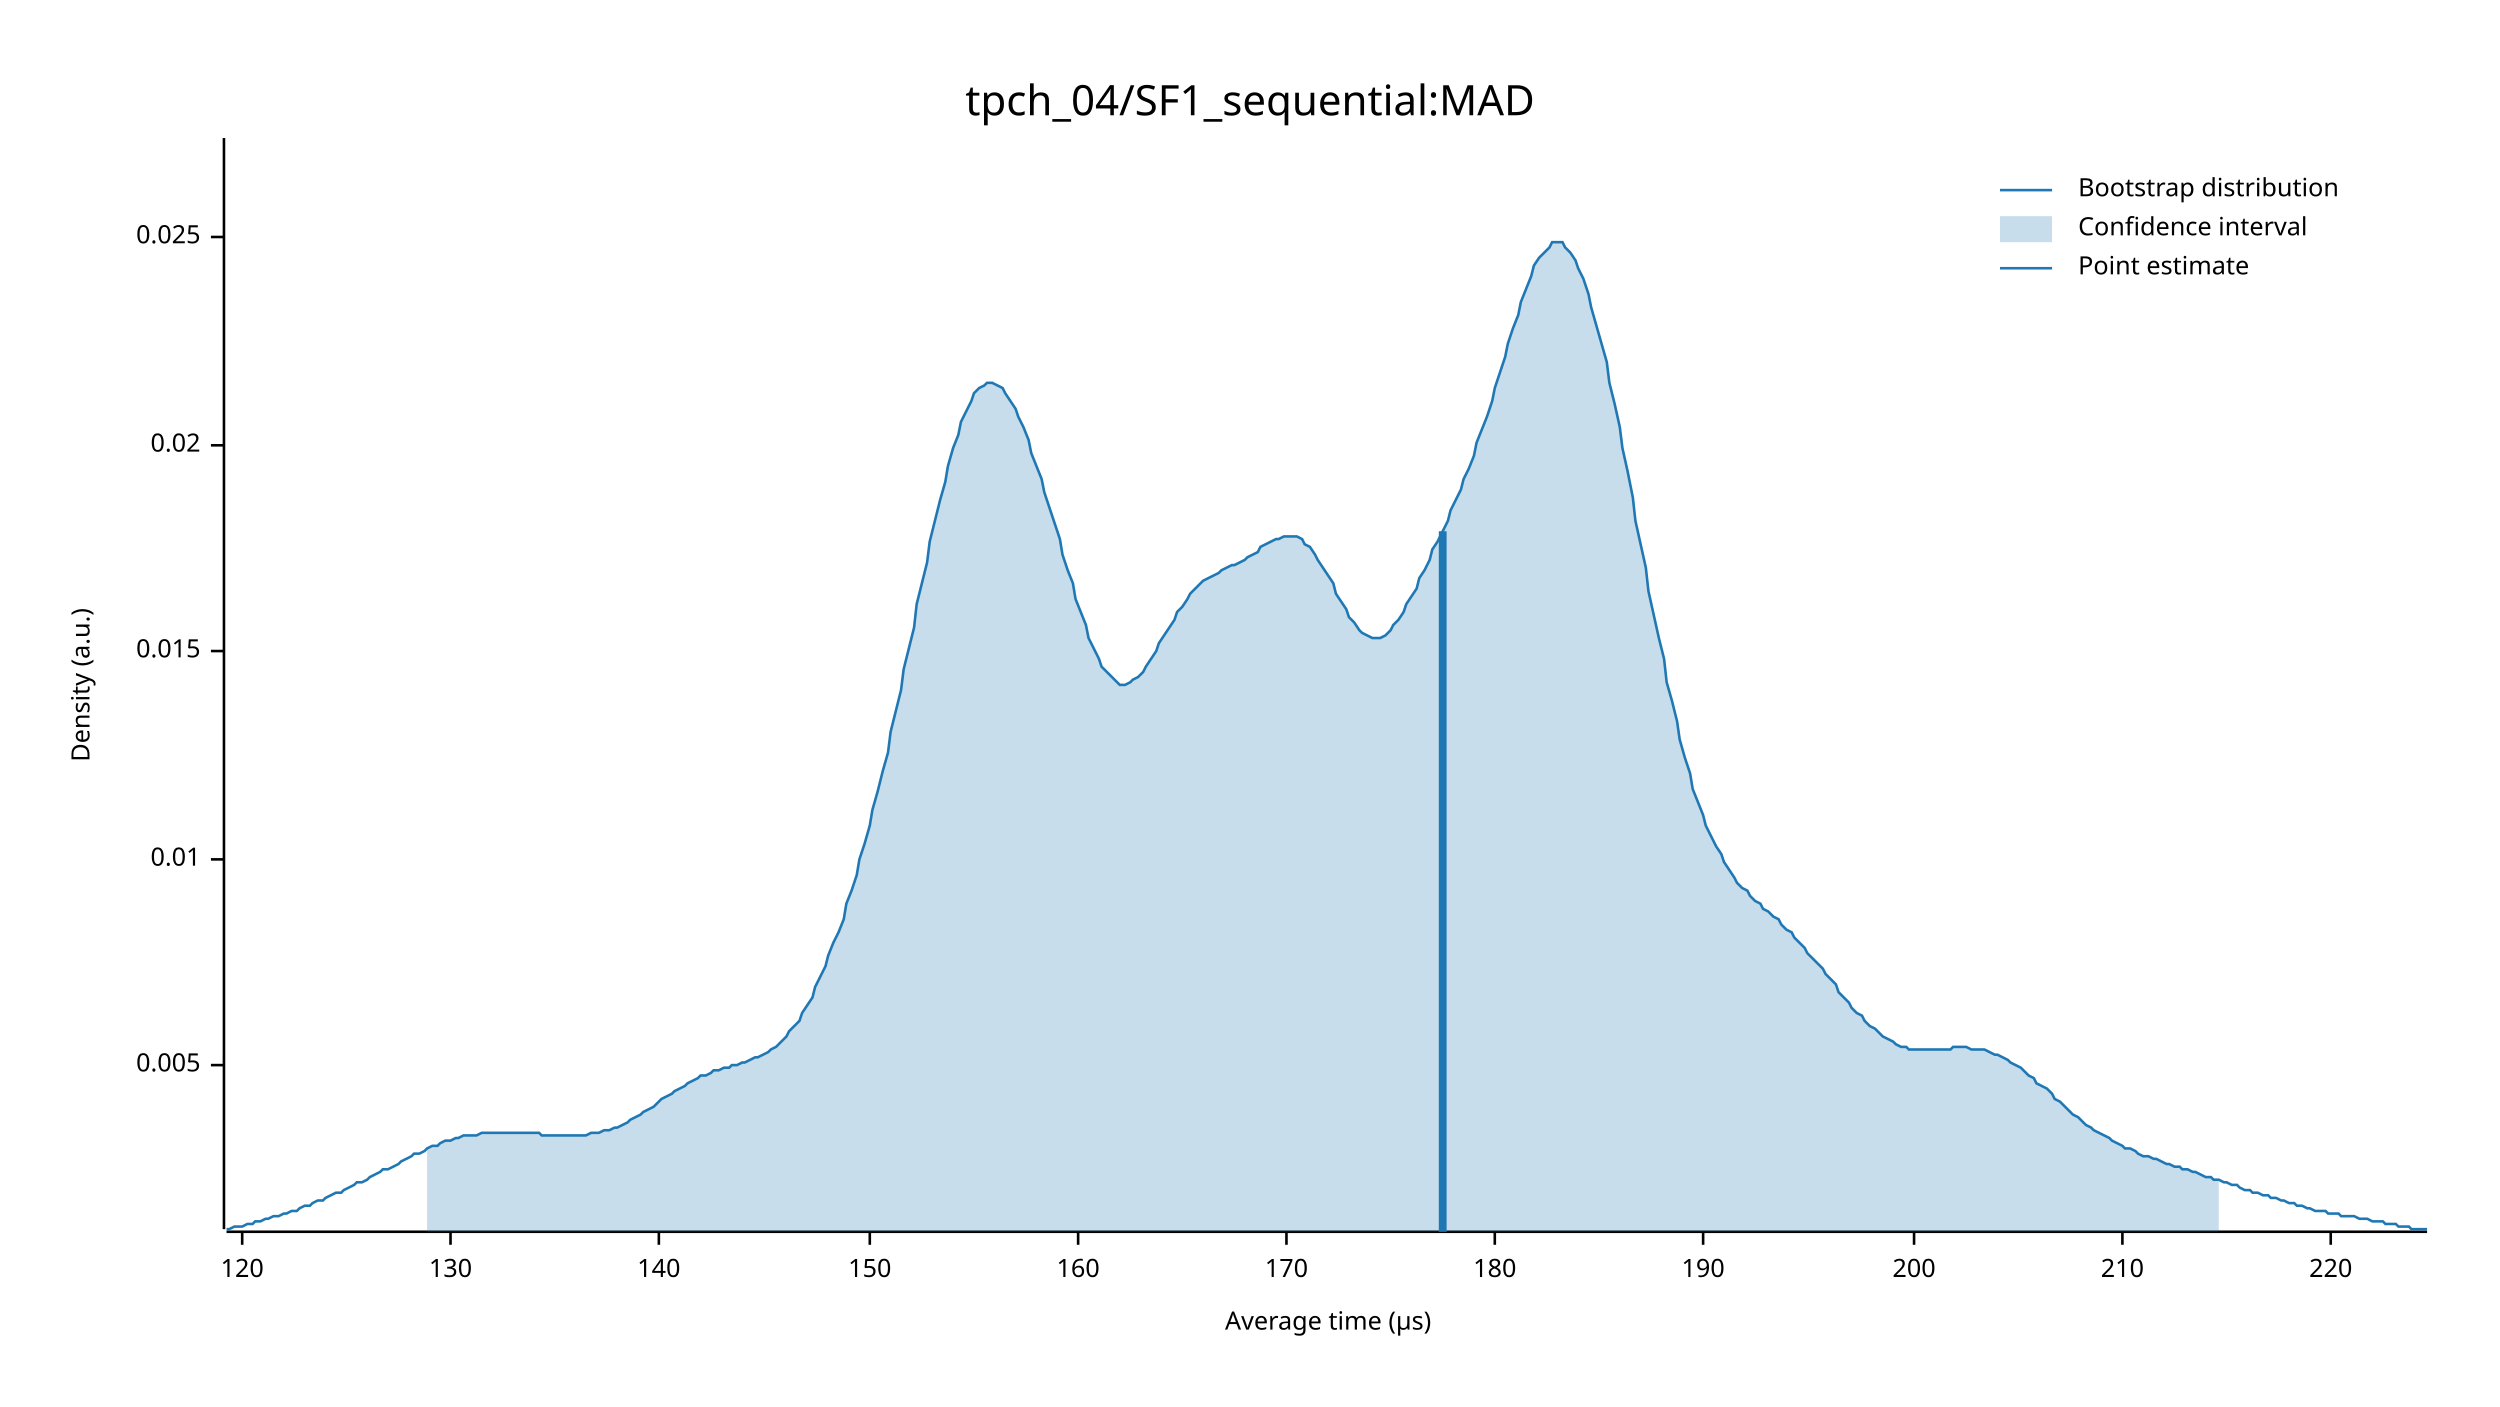
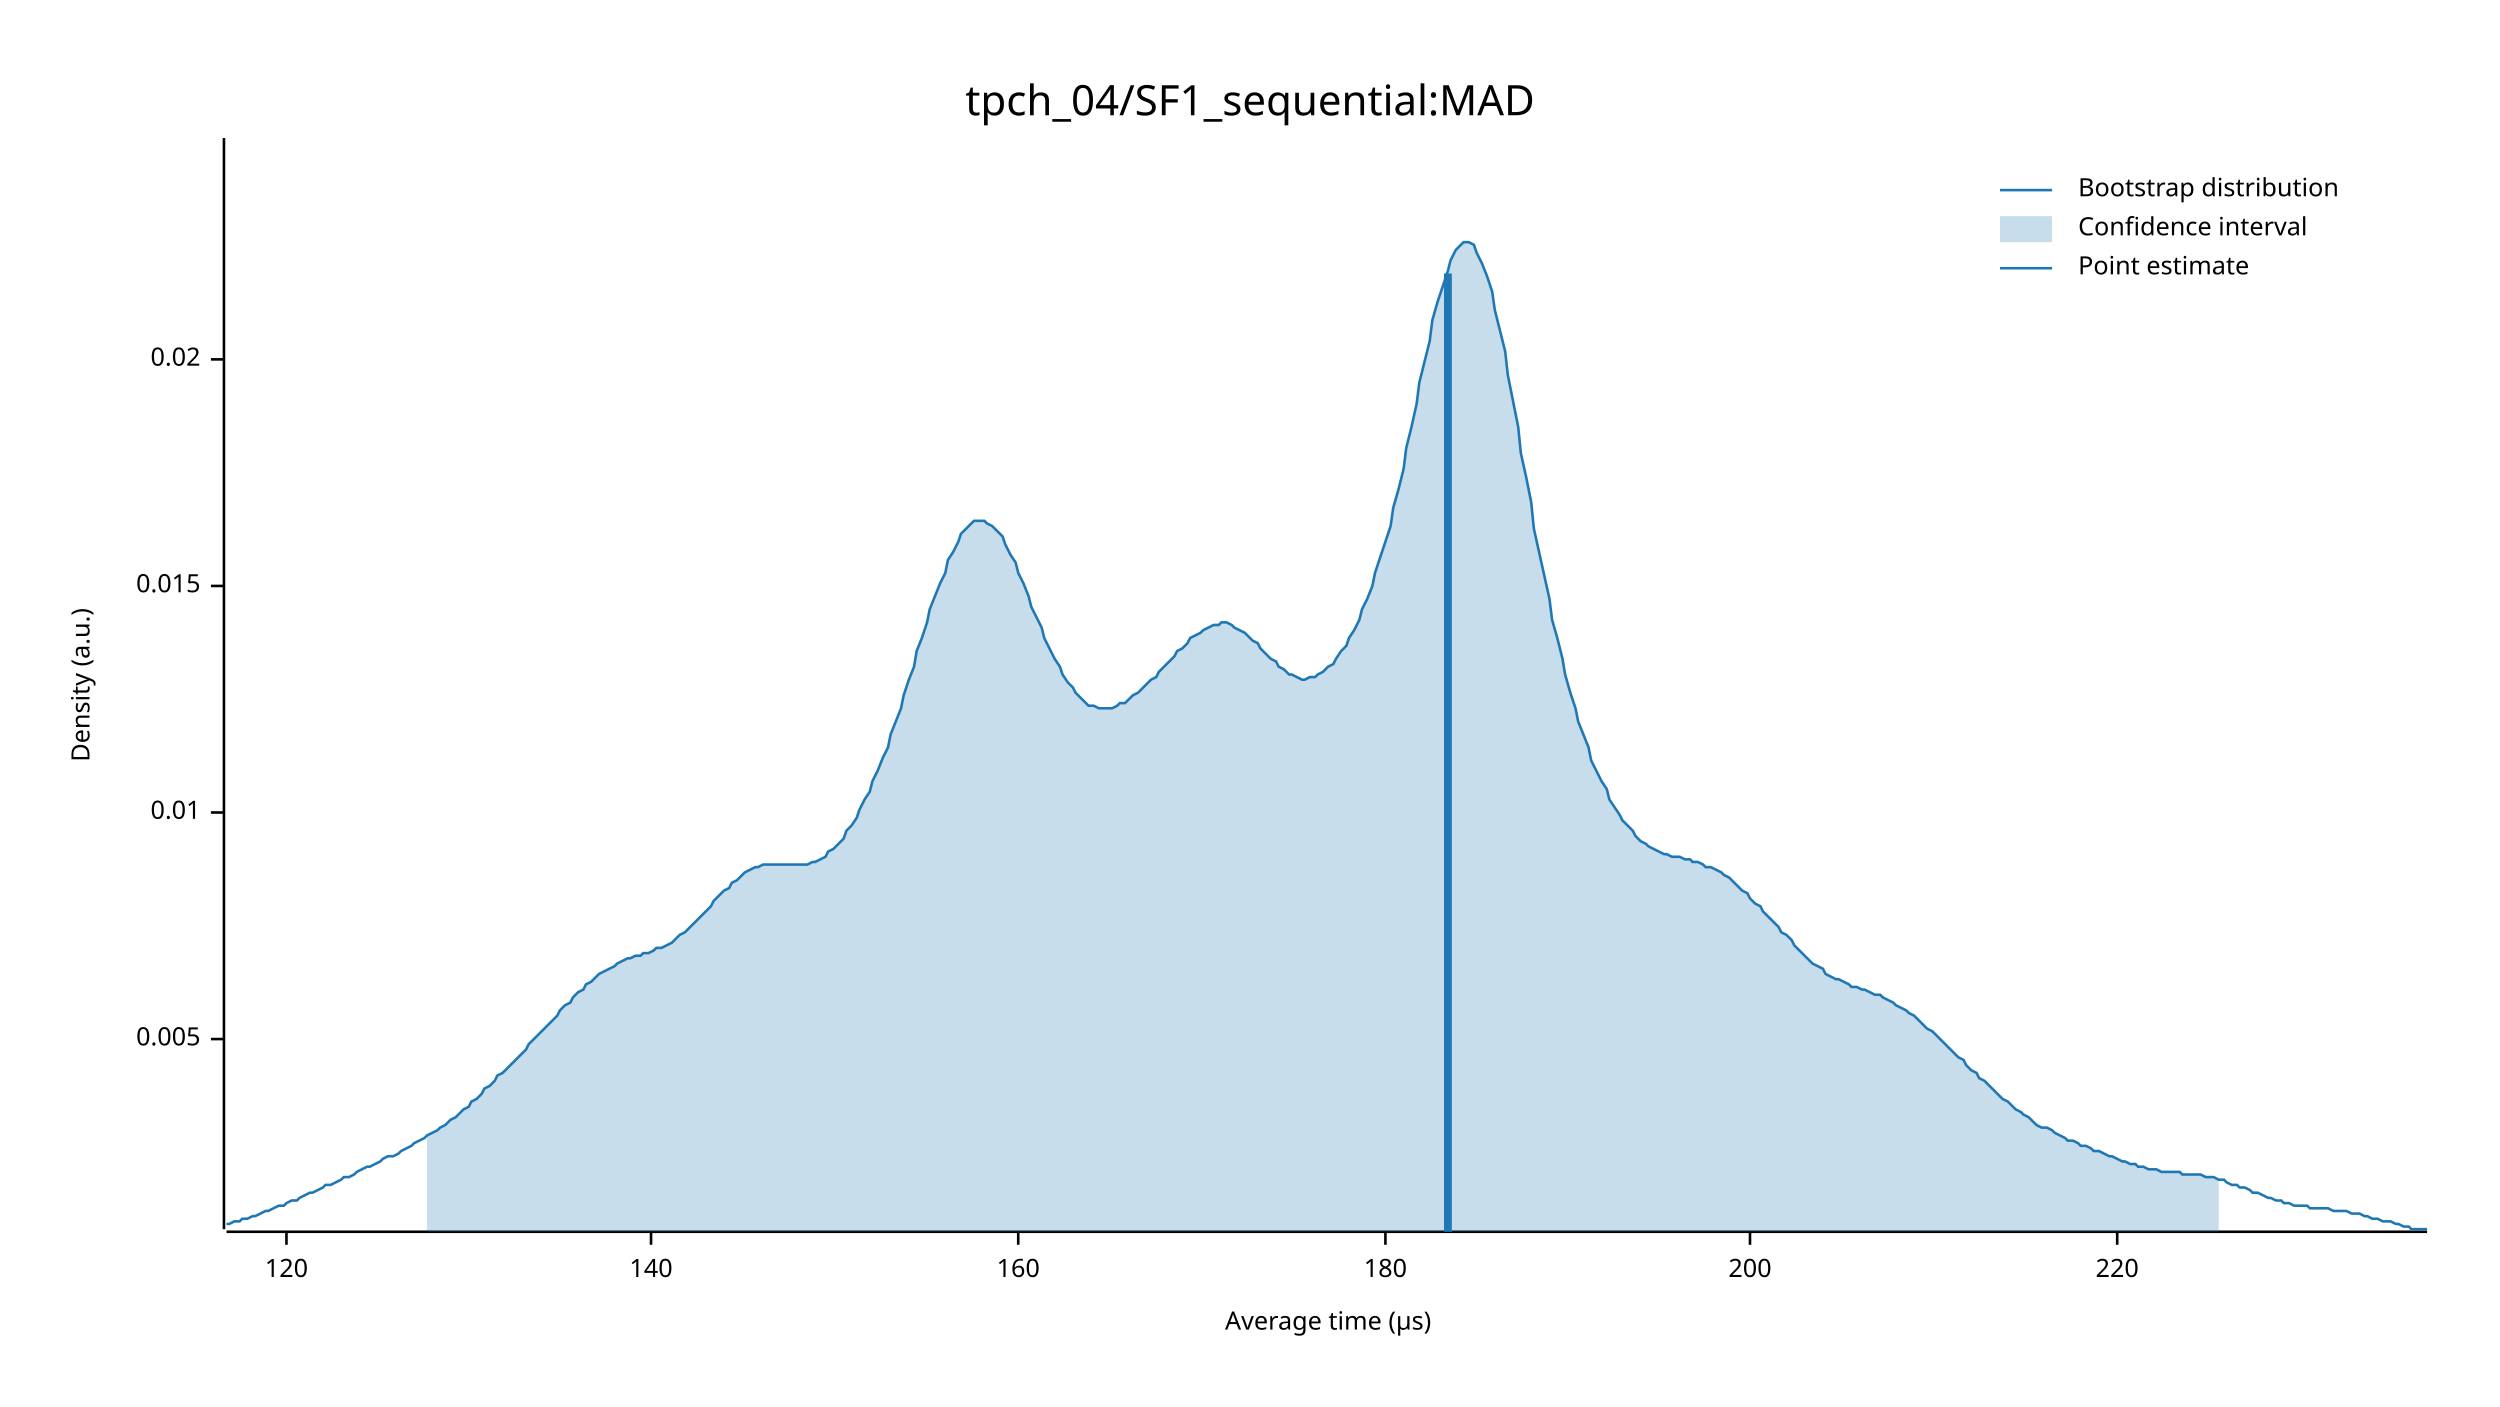
<svg xmlns="http://www.w3.org/2000/svg" width="960" height="540" viewBox="0 0 960 540">
  <text x="480" y="32" dy="0.76em" text-anchor="middle" font-family="sans-serif" font-size="16.129" opacity="1" fill="#000000">
tpch_04/SF1_sequential:MAD
</text>
  <text x="27" y="263" dy="0.76em" text-anchor="middle" font-family="sans-serif" font-size="9.677" opacity="1" fill="#000000" transform="rotate(270, 27, 263)">
Density (a.u.)
</text>
  <text x="510" y="513" dy="-0.5ex" text-anchor="middle" font-family="sans-serif" font-size="9.677" opacity="1" fill="#000000">
Average time (µs)
</text>
  <polyline fill="none" opacity="1" stroke="#000000" stroke-width="1" points="86,53 86,472 " />
-   <text x="77" y="409" dy="0.5ex" text-anchor="end" font-family="sans-serif" font-size="9.677" opacity="1" fill="#000000">
+   <text x="77" y="399" dy="0.5ex" text-anchor="end" font-family="sans-serif" font-size="9.677" opacity="1" fill="#000000">
0.005
</text>
-   <polyline fill="none" opacity="1" stroke="#000000" stroke-width="1" points="81,409 86,409 " />
-   <text x="77" y="330" dy="0.5ex" text-anchor="end" font-family="sans-serif" font-size="9.677" opacity="1" fill="#000000">
+   <polyline fill="none" opacity="1" stroke="#000000" stroke-width="1" points="81,399 86,399 " />
+   <text x="77" y="312" dy="0.5ex" text-anchor="end" font-family="sans-serif" font-size="9.677" opacity="1" fill="#000000">
0.01
</text>
-   <polyline fill="none" opacity="1" stroke="#000000" stroke-width="1" points="81,330 86,330 " />
-   <text x="77" y="250" dy="0.5ex" text-anchor="end" font-family="sans-serif" font-size="9.677" opacity="1" fill="#000000">
+   <polyline fill="none" opacity="1" stroke="#000000" stroke-width="1" points="81,312 86,312 " />
+   <text x="77" y="225" dy="0.5ex" text-anchor="end" font-family="sans-serif" font-size="9.677" opacity="1" fill="#000000">
0.015
</text>
-   <polyline fill="none" opacity="1" stroke="#000000" stroke-width="1" points="81,250 86,250 " />
-   <text x="77" y="171" dy="0.5ex" text-anchor="end" font-family="sans-serif" font-size="9.677" opacity="1" fill="#000000">
+   <polyline fill="none" opacity="1" stroke="#000000" stroke-width="1" points="81,225 86,225 " />
+   <text x="77" y="138" dy="0.5ex" text-anchor="end" font-family="sans-serif" font-size="9.677" opacity="1" fill="#000000">
0.02
</text>
-   <polyline fill="none" opacity="1" stroke="#000000" stroke-width="1" points="81,171 86,171 " />
-   <text x="77" y="91" dy="0.5ex" text-anchor="end" font-family="sans-serif" font-size="9.677" opacity="1" fill="#000000">
- 0.025
- </text>
-   <polyline fill="none" opacity="1" stroke="#000000" stroke-width="1" points="81,91 86,91 " />
+   <polyline fill="none" opacity="1" stroke="#000000" stroke-width="1" points="81,138 86,138 " />
  <polyline fill="none" opacity="1" stroke="#000000" stroke-width="1" points="87,473 932,473 " />
-   <text x="93" y="483" dy="0.76em" text-anchor="middle" font-family="sans-serif" font-size="9.677" opacity="1" fill="#000000">
+   <text x="110" y="483" dy="0.76em" text-anchor="middle" font-family="sans-serif" font-size="9.677" opacity="1" fill="#000000">
120
</text>
-   <polyline fill="none" opacity="1" stroke="#000000" stroke-width="1" points="93,473 93,478 " />
-   <text x="173" y="483" dy="0.76em" text-anchor="middle" font-family="sans-serif" font-size="9.677" opacity="1" fill="#000000">
- 130
- </text>
-   <polyline fill="none" opacity="1" stroke="#000000" stroke-width="1" points="173,473 173,478 " />
-   <text x="253" y="483" dy="0.76em" text-anchor="middle" font-family="sans-serif" font-size="9.677" opacity="1" fill="#000000">
+   <polyline fill="none" opacity="1" stroke="#000000" stroke-width="1" points="110,473 110,478 " />
+   <text x="250" y="483" dy="0.76em" text-anchor="middle" font-family="sans-serif" font-size="9.677" opacity="1" fill="#000000">
140
</text>
-   <polyline fill="none" opacity="1" stroke="#000000" stroke-width="1" points="253,473 253,478 " />
-   <text x="334" y="483" dy="0.76em" text-anchor="middle" font-family="sans-serif" font-size="9.677" opacity="1" fill="#000000">
- 150
- </text>
-   <polyline fill="none" opacity="1" stroke="#000000" stroke-width="1" points="334,473 334,478 " />
-   <text x="414" y="483" dy="0.76em" text-anchor="middle" font-family="sans-serif" font-size="9.677" opacity="1" fill="#000000">
+   <polyline fill="none" opacity="1" stroke="#000000" stroke-width="1" points="250,473 250,478 " />
+   <text x="391" y="483" dy="0.76em" text-anchor="middle" font-family="sans-serif" font-size="9.677" opacity="1" fill="#000000">
160
</text>
-   <polyline fill="none" opacity="1" stroke="#000000" stroke-width="1" points="414,473 414,478 " />
-   <text x="494" y="483" dy="0.76em" text-anchor="middle" font-family="sans-serif" font-size="9.677" opacity="1" fill="#000000">
- 170
- </text>
-   <polyline fill="none" opacity="1" stroke="#000000" stroke-width="1" points="494,473 494,478 " />
-   <text x="574" y="483" dy="0.76em" text-anchor="middle" font-family="sans-serif" font-size="9.677" opacity="1" fill="#000000">
+   <polyline fill="none" opacity="1" stroke="#000000" stroke-width="1" points="391,473 391,478 " />
+   <text x="532" y="483" dy="0.76em" text-anchor="middle" font-family="sans-serif" font-size="9.677" opacity="1" fill="#000000">
180
</text>
-   <polyline fill="none" opacity="1" stroke="#000000" stroke-width="1" points="574,473 574,478 " />
-   <text x="654" y="483" dy="0.76em" text-anchor="middle" font-family="sans-serif" font-size="9.677" opacity="1" fill="#000000">
- 190
- </text>
-   <polyline fill="none" opacity="1" stroke="#000000" stroke-width="1" points="654,473 654,478 " />
-   <text x="735" y="483" dy="0.76em" text-anchor="middle" font-family="sans-serif" font-size="9.677" opacity="1" fill="#000000">
+   <polyline fill="none" opacity="1" stroke="#000000" stroke-width="1" points="532,473 532,478 " />
+   <text x="672" y="483" dy="0.76em" text-anchor="middle" font-family="sans-serif" font-size="9.677" opacity="1" fill="#000000">
200
</text>
-   <polyline fill="none" opacity="1" stroke="#000000" stroke-width="1" points="735,473 735,478 " />
-   <text x="815" y="483" dy="0.76em" text-anchor="middle" font-family="sans-serif" font-size="9.677" opacity="1" fill="#000000">
- 210
- </text>
-   <polyline fill="none" opacity="1" stroke="#000000" stroke-width="1" points="815,473 815,478 " />
-   <text x="895" y="483" dy="0.76em" text-anchor="middle" font-family="sans-serif" font-size="9.677" opacity="1" fill="#000000">
+   <polyline fill="none" opacity="1" stroke="#000000" stroke-width="1" points="672,473 672,478 " />
+   <text x="813" y="483" dy="0.76em" text-anchor="middle" font-family="sans-serif" font-size="9.677" opacity="1" fill="#000000">
220
</text>
-   <polyline fill="none" opacity="1" stroke="#000000" stroke-width="1" points="895,473 895,478 " />
-   <polyline fill="none" opacity="1" stroke="#1F78B4" stroke-width="1" points="87,472 88,472 90,471 92,471 93,471 95,470 97,470 98,469 100,469 102,468 103,468 105,467 107,467 109,466 110,466 112,465 114,465 115,464 117,463 119,463 120,462 122,461 124,461 125,460 127,459 129,458 131,458 132,457 134,456 136,455 137,454 139,454 141,453 142,452 144,451 146,450 147,449 149,449 151,448 153,447 154,446 156,445 158,444 159,443 161,443 163,442 164,441 166,440 168,440 169,439 171,438 173,438 175,437 176,437 178,436 180,436 181,436 183,436 185,435 186,435 188,435 190,435 191,435 193,435 195,435 197,435 198,435 200,435 202,435 203,435 205,435 207,435 208,436 210,436 212,436 214,436 215,436 217,436 219,436 220,436 222,436 224,436 225,436 227,435 229,435 230,435 232,434 234,434 236,433 237,433 239,432 241,431 242,430 244,429 246,428 247,427 249,426 251,425 252,424 254,422 256,421 258,420 259,419 261,418 263,417 264,416 266,415 268,414 269,413 271,413 273,412 274,411 276,411 278,410 280,410 281,409 283,409 285,408 286,408 288,407 290,406 291,406 293,405 295,404 296,403 298,402 300,400 302,398 303,396 305,394 307,392 308,389 310,386 312,383 313,379 315,375 317,371 318,367 320,362 322,358 324,353 325,347 327,342 329,336 330,330 332,324 334,317 335,311 337,304 339,296 341,289 342,281 344,273 346,265 347,257 349,249 351,241 352,232 354,224 356,216 357,208 359,200 361,192 363,185 364,179 366,172 368,167 369,162 371,158 373,154 374,151 376,149 378,148 379,147 381,147 383,148 385,149 386,151 388,154 390,157 391,160 393,164 395,169 396,174 398,179 400,184 401,189 403,195 405,201 407,207 408,213 410,219 412,224 413,230 415,235 417,240 418,245 420,249 422,253 423,256 425,258 427,260 429,262 430,263 432,263 434,262 435,261 437,260 439,258 440,256 442,253 444,250 445,247 447,244 449,241 451,238 452,235 454,233 456,230 457,228 459,226 461,224 462,223 464,222 466,221 468,220 469,219 471,218 473,217 474,217 476,216 478,215 479,214 481,213 483,212 484,210 486,209 488,208 490,207 491,207 493,206 495,206 496,206 498,206 500,207 501,209 503,210 505,213 506,215 508,218 510,221 512,224 513,228 515,231 517,234 518,237 520,239 522,242 523,243 525,244 527,245 528,245 530,245 532,244 534,242 535,240 537,238 539,235 540,232 542,229 544,226 545,222 547,219 549,215 550,211 552,208 554,204 556,200 557,196 559,192 561,188 562,184 564,180 566,175 567,170 569,165 571,160 573,154 574,149 576,143 578,137 579,132 581,126 583,121 584,116 586,111 588,106 589,102 591,99 593,97 595,95 596,93 598,93 600,93 601,95 603,97 605,100 606,103 608,107 610,113 611,118 613,125 615,132 617,139 618,147 620,155 622,164 623,172 625,181 627,191 628,200 630,209 632,218 633,227 635,236 637,245 639,253 640,262 642,269 644,277 645,284 647,291 649,297 650,303 652,308 654,313 655,317 657,321 659,325 661,328 662,331 664,334 666,337 667,339 669,341 671,342 672,344 674,346 676,347 677,349 679,350 681,352 683,353 684,355 686,357 688,358 689,360 691,362 693,364 694,366 696,368 698,370 700,372 701,374 703,376 705,378 706,381 708,383 710,385 711,387 713,389 715,390 716,392 718,394 720,395 722,397 723,398 725,399 727,400 728,401 730,402 732,402 733,403 735,403 737,403 738,403 740,403 742,403 744,403 745,403 747,403 749,403 750,402 752,402 754,402 755,402 757,403 759,403 760,403 762,403 764,404 766,405 767,405 769,406 771,407 772,408 774,409 776,410 777,411 779,413 781,414 782,416 784,417 786,418 788,420 789,422 791,423 793,425 794,426 796,428 798,429 799,430 801,432 803,433 804,434 806,435 808,436 810,437 811,438 813,439 815,440 816,441 818,441 820,442 821,443 823,444 825,444 827,445 828,445 830,446 832,447 833,447 835,448 837,448 838,449 840,449 842,450 843,450 845,451 847,452 849,452 850,453 852,453 854,454 855,454 857,455 859,455 860,456 862,457 864,457 865,458 867,458 869,459 871,459 872,460 874,460 876,461 877,461 879,462 881,462 882,463 884,463 886,464 887,464 889,465 891,465 893,465 894,466 896,466 898,466 899,467 901,467 903,467 904,467 906,468 908,468 909,468 911,469 913,469 915,469 916,470 918,470 920,470 921,471 923,471 925,471 926,472 928,472 930,472 932,472 " />
-   <polygon opacity="0.25" fill="#1F78B4" points="164,441 166,440 168,440 169,439 171,438 173,438 175,437 176,437 178,436 180,436 181,436 183,436 185,435 186,435 188,435 190,435 191,435 193,435 195,435 197,435 198,435 200,435 202,435 203,435 205,435 207,435 208,436 210,436 212,436 214,436 215,436 217,436 219,436 220,436 222,436 224,436 225,436 227,435 229,435 230,435 232,434 234,434 236,433 237,433 239,432 241,431 242,430 244,429 246,428 247,427 249,426 251,425 252,424 254,422 256,421 258,420 259,419 261,418 263,417 264,416 266,415 268,414 269,413 271,413 273,412 274,411 276,411 278,410 280,410 281,409 283,409 285,408 286,408 288,407 290,406 291,406 293,405 295,404 296,403 298,402 300,400 302,398 303,396 305,394 307,392 308,389 310,386 312,383 313,379 315,375 317,371 318,367 320,362 322,358 324,353 325,347 327,342 329,336 330,330 332,324 334,317 335,311 337,304 339,296 341,289 342,281 344,273 346,265 347,257 349,249 351,241 352,232 354,224 356,216 357,208 359,200 361,192 363,185 364,179 366,172 368,167 369,162 371,158 373,154 374,151 376,149 378,148 379,147 381,147 383,148 385,149 386,151 388,154 390,157 391,160 393,164 395,169 396,174 398,179 400,184 401,189 403,195 405,201 407,207 408,213 410,219 412,224 413,230 415,235 417,240 418,245 420,249 422,253 423,256 425,258 427,260 429,262 430,263 432,263 434,262 435,261 437,260 439,258 440,256 442,253 444,250 445,247 447,244 449,241 451,238 452,235 454,233 456,230 457,228 459,226 461,224 462,223 464,222 466,221 468,220 469,219 471,218 473,217 474,217 476,216 478,215 479,214 481,213 483,212 484,210 486,209 488,208 490,207 491,207 493,206 495,206 496,206 498,206 500,207 501,209 503,210 505,213 506,215 508,218 510,221 512,224 513,228 515,231 517,234 518,237 520,239 522,242 523,243 525,244 527,245 528,245 530,245 532,244 534,242 535,240 537,238 539,235 540,232 542,229 544,226 545,222 547,219 549,215 550,211 552,208 554,204 556,200 557,196 559,192 561,188 562,184 564,180 566,175 567,170 569,165 571,160 573,154 574,149 576,143 578,137 579,132 581,126 583,121 584,116 586,111 588,106 589,102 591,99 593,97 595,95 596,93 598,93 600,93 601,95 603,97 605,100 606,103 608,107 610,113 611,118 613,125 615,132 617,139 618,147 620,155 622,164 623,172 625,181 627,191 628,200 630,209 632,218 633,227 635,236 637,245 639,253 640,262 642,269 644,277 645,284 647,291 649,297 650,303 652,308 654,313 655,317 657,321 659,325 661,328 662,331 664,334 666,337 667,339 669,341 671,342 672,344 674,346 676,347 677,349 679,350 681,352 683,353 684,355 686,357 688,358 689,360 691,362 693,364 694,366 696,368 698,370 700,372 701,374 703,376 705,378 706,381 708,383 710,385 711,387 713,389 715,390 716,392 718,394 720,395 722,397 723,398 725,399 727,400 728,401 730,402 732,402 733,403 735,403 737,403 738,403 740,403 742,403 744,403 745,403 747,403 749,403 750,402 752,402 754,402 755,402 757,403 759,403 760,403 762,403 764,404 766,405 767,405 769,406 771,407 772,408 774,409 776,410 777,411 779,413 781,414 782,416 784,417 786,418 788,420 789,422 791,423 793,425 794,426 796,428 798,429 799,430 801,432 803,433 804,434 806,435 808,436 810,437 811,438 813,439 815,440 816,441 818,441 820,442 821,443 823,444 825,444 827,445 828,445 830,446 832,447 833,447 835,448 837,448 838,449 840,449 842,450 843,450 845,451 847,452 849,452 850,453 852,453 852,473 164,473 " />
-   <polyline fill="none" opacity="1" stroke="#1F78B4" stroke-width="3" points="554,473 554,204 " />
+   <polyline fill="none" opacity="1" stroke="#000000" stroke-width="1" points="813,473 813,478 " />
+   <polyline fill="none" opacity="1" stroke="#1F78B4" stroke-width="1" points="87,470 88,470 90,469 92,469 93,468 95,468 97,467 98,467 100,466 102,465 103,465 105,464 107,463 109,463 110,462 112,461 114,461 115,460 117,459 119,458 120,458 122,457 124,456 125,455 127,455 129,454 131,453 132,452 134,452 136,451 137,450 139,449 141,448 142,448 144,447 146,446 147,445 149,444 151,444 153,443 154,442 156,441 158,440 159,439 161,438 163,437 164,436 166,435 168,434 169,433 171,432 173,430 175,429 176,428 178,426 180,425 181,423 183,422 185,420 186,418 188,417 190,415 191,413 193,412 195,410 197,408 198,407 200,405 202,403 203,401 205,399 207,397 208,396 210,394 212,392 214,390 215,388 217,386 219,385 220,383 222,381 224,380 225,378 227,377 229,375 230,374 232,373 234,372 236,371 237,370 239,369 241,368 242,368 244,367 246,367 247,366 249,366 251,365 252,364 254,364 256,363 258,362 259,361 261,359 263,358 264,357 266,355 268,353 269,352 271,350 273,348 274,346 276,344 278,342 280,341 281,339 283,338 285,336 286,335 288,334 290,333 291,333 293,332 295,332 296,332 298,332 300,332 302,332 303,332 305,332 307,332 308,332 310,332 312,331 313,331 315,330 317,329 318,327 320,326 322,324 324,322 325,319 327,317 329,314 330,311 332,307 334,304 335,300 337,296 339,291 341,287 342,282 344,277 346,272 347,267 349,261 351,256 352,250 354,245 356,239 357,234 359,229 361,224 363,220 364,215 366,212 368,208 369,205 371,203 373,201 374,200 376,200 378,200 379,201 381,202 383,204 385,206 386,209 388,213 390,216 391,220 393,224 395,229 396,233 398,237 400,241 401,245 403,249 405,253 407,256 408,259 410,262 412,264 413,266 415,268 417,270 418,271 420,271 422,272 423,272 425,272 427,272 429,271 430,270 432,270 434,268 435,267 437,266 439,264 440,263 442,261 444,260 445,258 447,256 449,254 451,252 452,250 454,249 456,247 457,245 459,244 461,243 462,242 464,241 466,240 468,240 469,239 471,239 473,240 474,241 476,242 478,243 479,244 481,246 483,247 484,249 486,251 488,253 490,254 491,256 493,257 495,259 496,259 498,260 500,261 501,261 503,260 505,260 506,259 508,258 510,256 512,255 513,253 515,250 517,248 518,245 520,242 522,238 523,234 525,230 527,225 528,220 530,214 532,208 534,202 535,195 537,188 539,180 540,172 542,164 544,155 545,147 547,139 549,131 550,123 552,116 554,110 556,104 557,100 559,96 561,94 562,93 564,93 566,94 567,97 569,101 571,106 573,112 574,119 576,127 578,135 579,144 581,154 583,164 584,174 586,183 588,193 589,203 591,212 593,221 595,230 596,238 598,245 600,253 601,259 603,266 605,272 606,277 608,282 610,287 611,292 613,296 615,300 617,303 618,307 620,310 622,313 623,315 625,317 627,319 628,321 630,323 632,324 633,325 635,326 637,327 639,328 640,328 642,329 644,329 645,329 647,330 649,330 650,331 652,331 654,332 655,333 657,333 659,334 661,335 662,336 664,337 666,339 667,340 669,342 671,343 672,345 674,347 676,348 677,350 679,352 681,354 683,356 684,358 686,359 688,361 689,363 691,365 693,367 694,368 696,370 698,371 700,372 701,374 703,375 705,376 706,376 708,377 710,378 711,379 713,379 715,380 716,380 718,381 720,382 722,382 723,383 725,384 727,385 728,386 730,387 732,388 733,389 735,390 737,392 738,393 740,395 742,396 744,398 745,399 747,401 749,403 750,404 752,406 754,407 755,409 757,411 759,412 760,414 762,415 764,417 766,419 767,420 769,422 771,423 772,424 774,426 776,427 777,428 779,429 781,431 782,432 784,433 786,433 788,434 789,435 791,436 793,437 794,438 796,438 798,439 799,440 801,440 803,441 804,442 806,442 808,443 810,444 811,444 813,445 815,446 816,446 818,447 820,447 821,448 823,448 825,449 827,449 828,449 830,450 832,450 833,450 835,450 837,450 838,451 840,451 842,451 843,451 845,451 847,452 849,452 850,452 852,453 854,453 855,454 857,455 859,455 860,456 862,456 864,457 865,458 867,458 869,459 871,460 872,460 874,461 876,461 877,462 879,462 881,463 882,463 884,463 886,463 887,464 889,464 891,464 893,464 894,464 896,465 898,465 899,465 901,465 903,466 904,466 906,466 908,467 909,467 911,468 913,468 915,469 916,469 918,469 920,470 921,470 923,471 925,471 926,472 928,472 930,472 932,472 " />
+   <polygon opacity="0.25" fill="#1F78B4" points="164,436 166,435 168,434 169,433 171,432 173,430 175,429 176,428 178,426 180,425 181,423 183,422 185,420 186,418 188,417 190,415 191,413 193,412 195,410 197,408 198,407 200,405 202,403 203,401 205,399 207,397 208,396 210,394 212,392 214,390 215,388 217,386 219,385 220,383 222,381 224,380 225,378 227,377 229,375 230,374 232,373 234,372 236,371 237,370 239,369 241,368 242,368 244,367 246,367 247,366 249,366 251,365 252,364 254,364 256,363 258,362 259,361 261,359 263,358 264,357 266,355 268,353 269,352 271,350 273,348 274,346 276,344 278,342 280,341 281,339 283,338 285,336 286,335 288,334 290,333 291,333 293,332 295,332 296,332 298,332 300,332 302,332 303,332 305,332 307,332 308,332 310,332 312,331 313,331 315,330 317,329 318,327 320,326 322,324 324,322 325,319 327,317 329,314 330,311 332,307 334,304 335,300 337,296 339,291 341,287 342,282 344,277 346,272 347,267 349,261 351,256 352,250 354,245 356,239 357,234 359,229 361,224 363,220 364,215 366,212 368,208 369,205 371,203 373,201 374,200 376,200 378,200 379,201 381,202 383,204 385,206 386,209 388,213 390,216 391,220 393,224 395,229 396,233 398,237 400,241 401,245 403,249 405,253 407,256 408,259 410,262 412,264 413,266 415,268 417,270 418,271 420,271 422,272 423,272 425,272 427,272 429,271 430,270 432,270 434,268 435,267 437,266 439,264 440,263 442,261 444,260 445,258 447,256 449,254 451,252 452,250 454,249 456,247 457,245 459,244 461,243 462,242 464,241 466,240 468,240 469,239 471,239 473,240 474,241 476,242 478,243 479,244 481,246 483,247 484,249 486,251 488,253 490,254 491,256 493,257 495,259 496,259 498,260 500,261 501,261 503,260 505,260 506,259 508,258 510,256 512,255 513,253 515,250 517,248 518,245 520,242 522,238 523,234 525,230 527,225 528,220 530,214 532,208 534,202 535,195 537,188 539,180 540,172 542,164 544,155 545,147 547,139 549,131 550,123 552,116 554,110 556,104 557,100 559,96 561,94 562,93 564,93 566,94 567,97 569,101 571,106 573,112 574,119 576,127 578,135 579,144 581,154 583,164 584,174 586,183 588,193 589,203 591,212 593,221 595,230 596,238 598,245 600,253 601,259 603,266 605,272 606,277 608,282 610,287 611,292 613,296 615,300 617,303 618,307 620,310 622,313 623,315 625,317 627,319 628,321 630,323 632,324 633,325 635,326 637,327 639,328 640,328 642,329 644,329 645,329 647,330 649,330 650,331 652,331 654,332 655,333 657,333 659,334 661,335 662,336 664,337 666,339 667,340 669,342 671,343 672,345 674,347 676,348 677,350 679,352 681,354 683,356 684,358 686,359 688,361 689,363 691,365 693,367 694,368 696,370 698,371 700,372 701,374 703,375 705,376 706,376 708,377 710,378 711,379 713,379 715,380 716,380 718,381 720,382 722,382 723,383 725,384 727,385 728,386 730,387 732,388 733,389 735,390 737,392 738,393 740,395 742,396 744,398 745,399 747,401 749,403 750,404 752,406 754,407 755,409 757,411 759,412 760,414 762,415 764,417 766,419 767,420 769,422 771,423 772,424 774,426 776,427 777,428 779,429 781,431 782,432 784,433 786,433 788,434 789,435 791,436 793,437 794,438 796,438 798,439 799,440 801,440 803,441 804,442 806,442 808,443 810,444 811,444 813,445 815,446 816,446 818,447 820,447 821,448 823,448 825,449 827,449 828,449 830,450 832,450 833,450 835,450 837,450 838,451 840,451 842,451 843,451 845,451 847,452 849,452 850,452 852,453 852,473 164,473 " />
+   <polyline fill="none" opacity="1" stroke="#1F78B4" stroke-width="3" points="556,473 556,105 " />
  <text x="798" y="68" dy="0.76em" text-anchor="start" font-family="sans-serif" font-size="9.677" opacity="1" fill="#000000">
Bootstrap distribution
</text>
  <text x="798" y="83" dy="0.76em" text-anchor="start" font-family="sans-serif" font-size="9.677" opacity="1" fill="#000000">
Confidence interval
</text>
  <text x="798" y="98" dy="0.76em" text-anchor="start" font-family="sans-serif" font-size="9.677" opacity="1" fill="#000000">
Point estimate
</text>
  <polyline fill="none" opacity="1" stroke="#1F78B4" stroke-width="1" points="768,73 788,73 " />
  <rect x="768" y="83" width="20" height="10" opacity="0.25" fill="#1F78B4" stroke="none" />
  <polyline fill="none" opacity="1" stroke="#1F78B4" stroke-width="1" points="768,103 788,103 " />
</svg>
